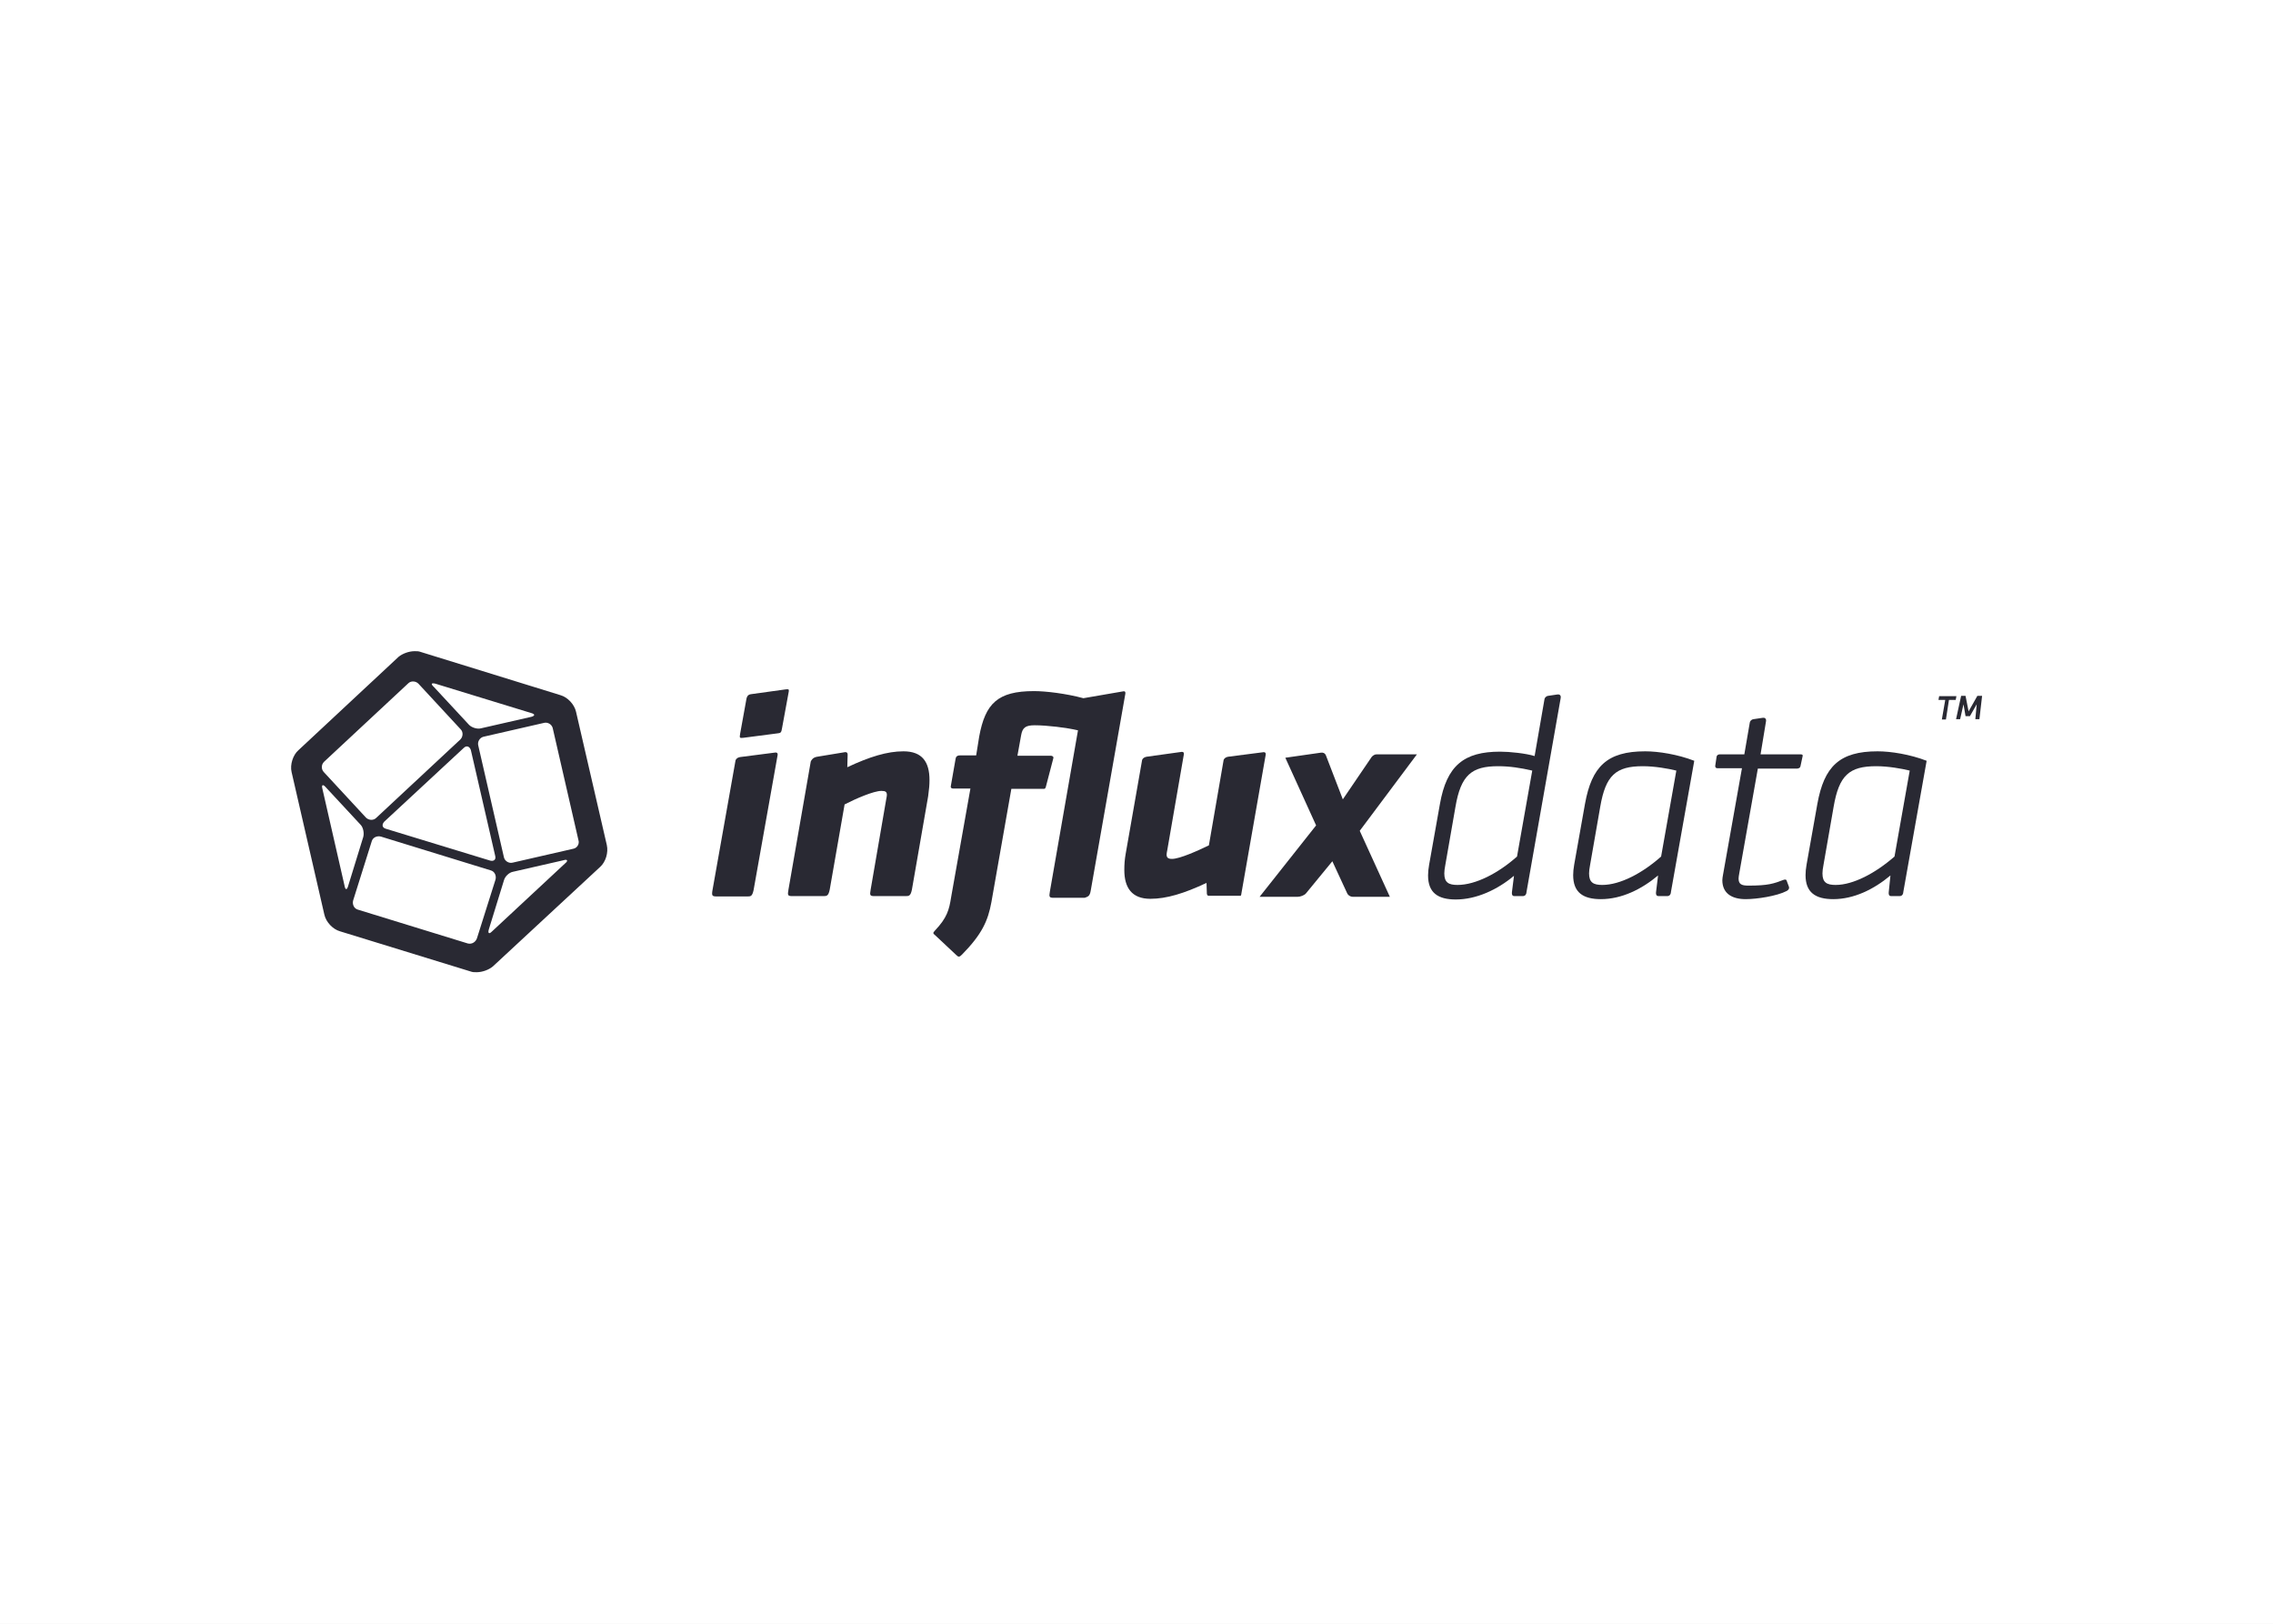
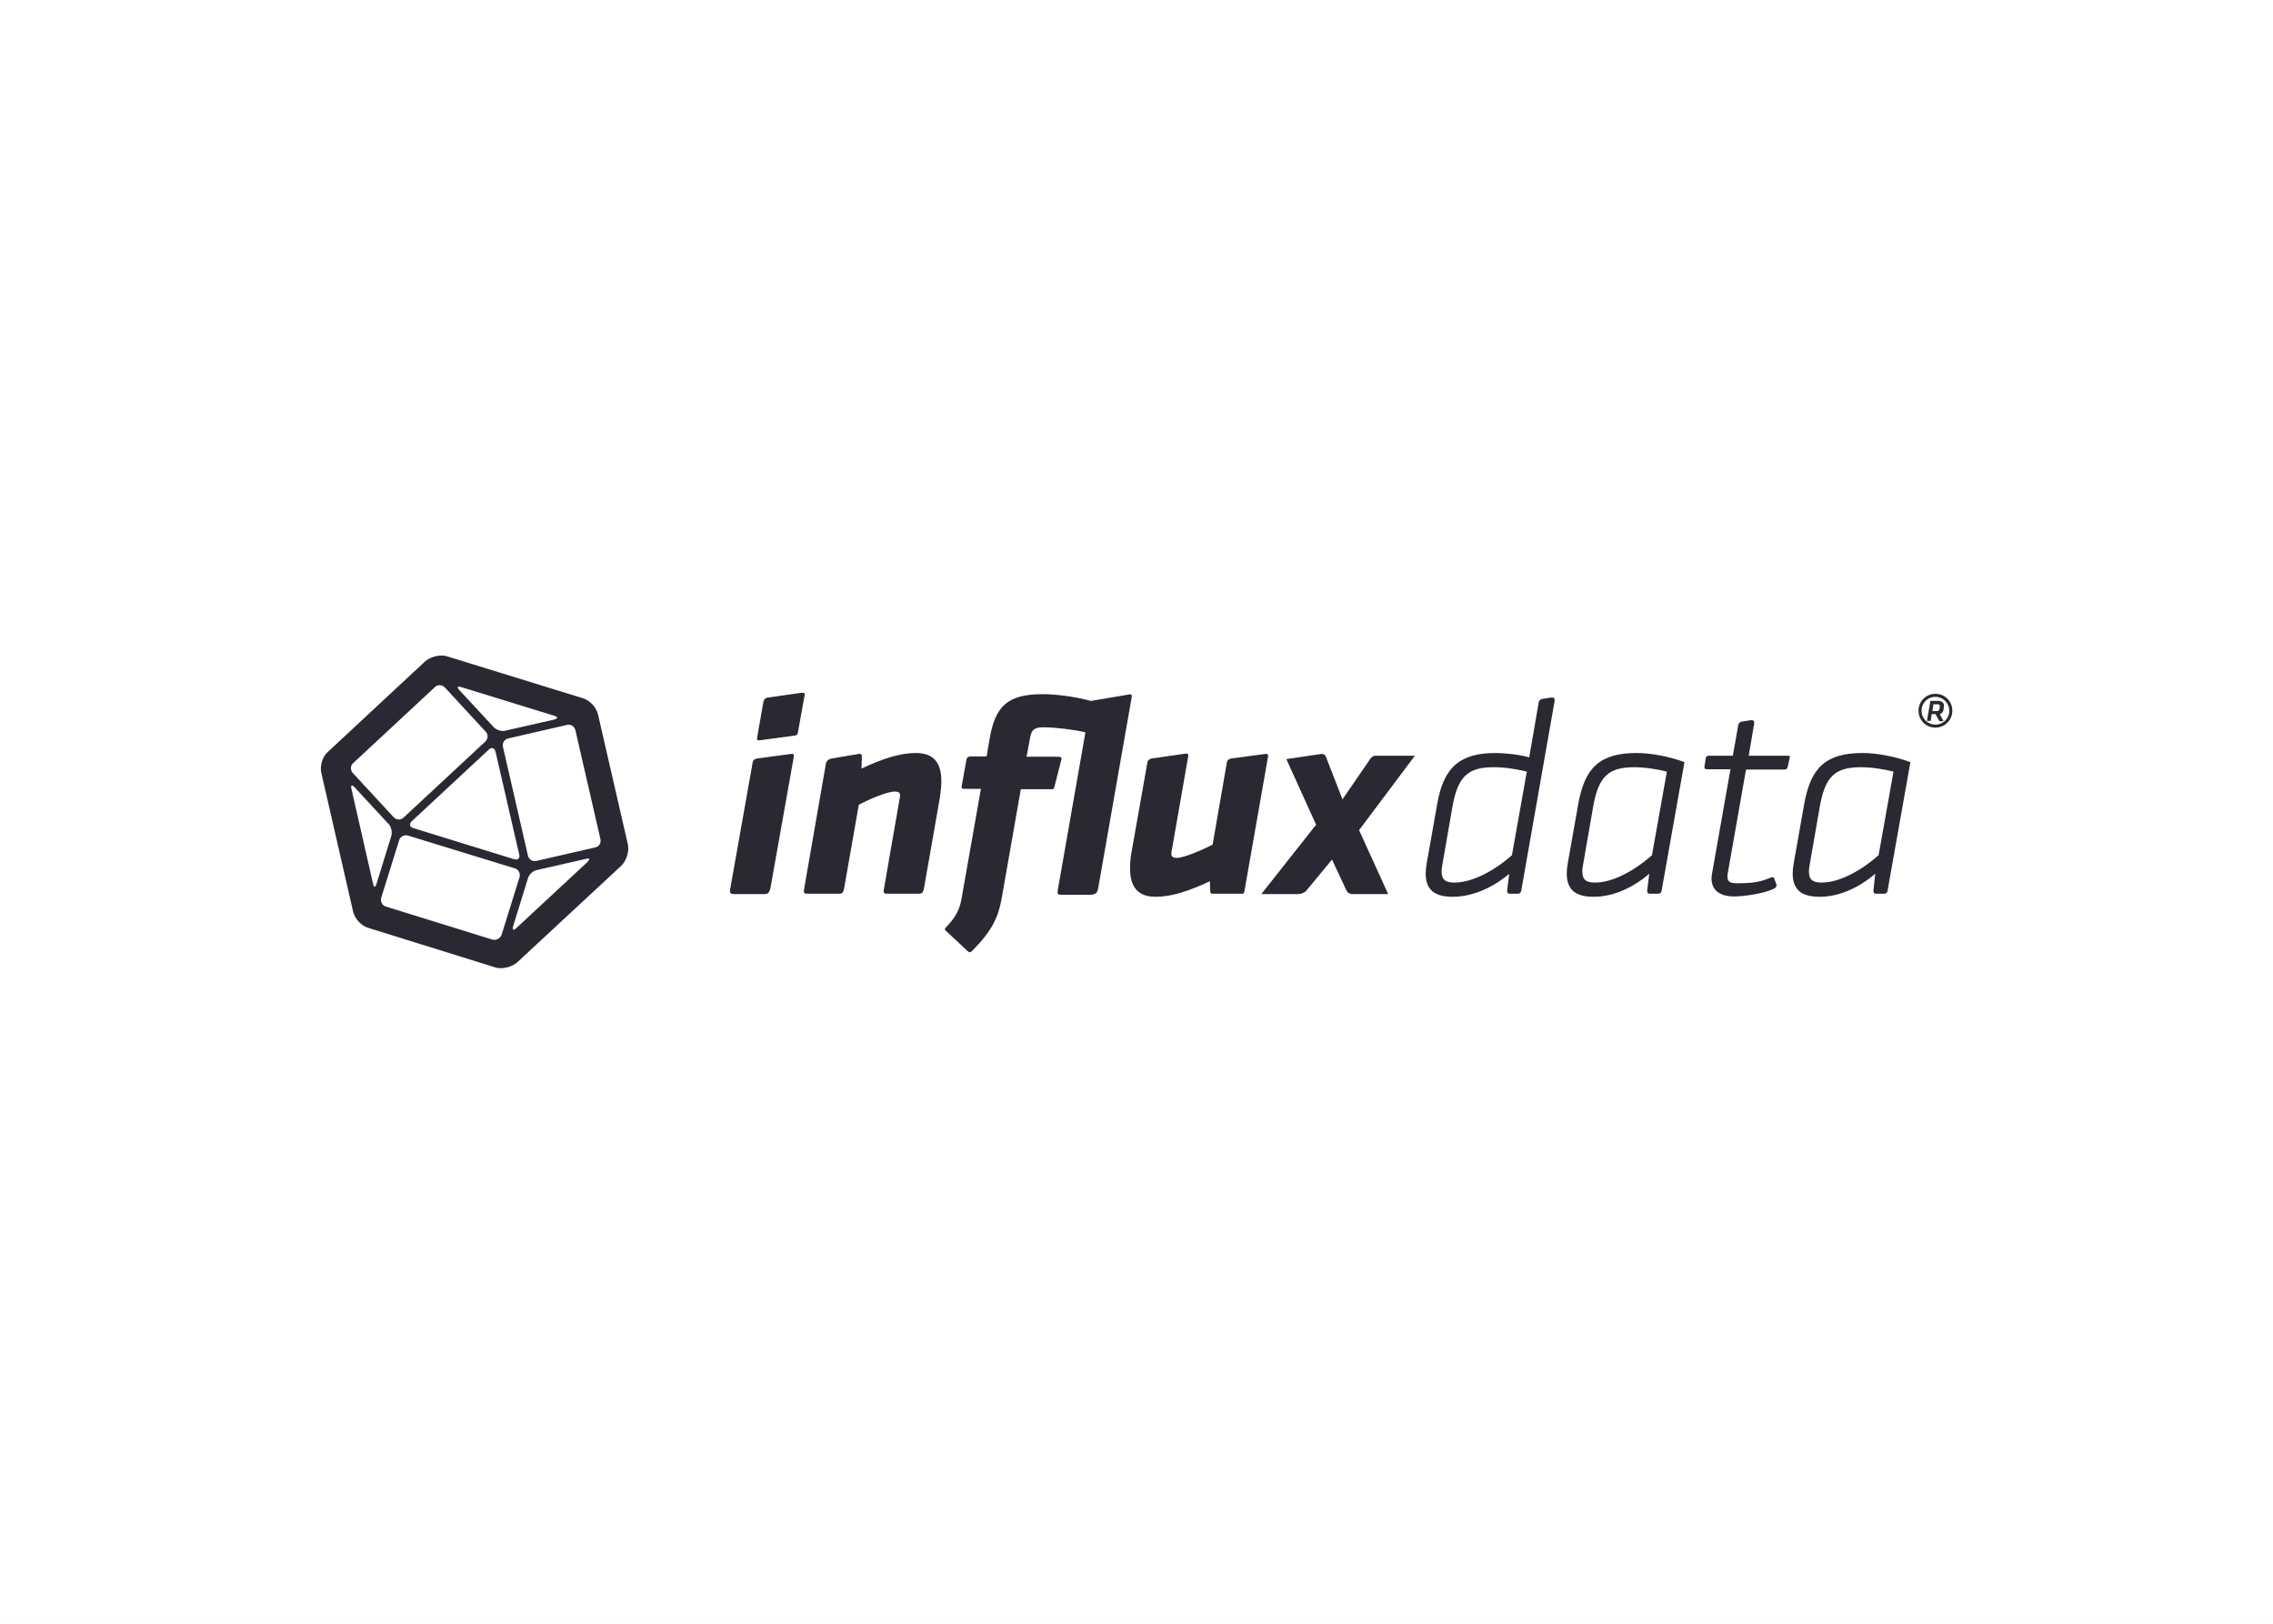
- <svg xmlns="http://www.w3.org/2000/svg" version="1.1" id="Layer_1" x="0px" y="0px" viewBox="-59 67 672 480" style="enable-background:new -59 67 672 480;" xml:space="preserve">
+ <svg xmlns="http://www.w3.org/2000/svg" version="1.1" id="Layer_1" x="0px" y="0px" viewBox="36 161 672 480" style="enable-background:new 36 161 672 480;" xml:space="preserve">
  <style type="text/css">
	.st0{fill:#FFFFFF;}
	.st1{fill:#292933;}
</style>
+   <rect x="36" y="161" class="st0" width="672" height="480" />
  <g>
-     <rect x="-59" y="67" class="st0" width="672" height="480" />
+     <path class="st1" d="M221.6,410.5l-8.8-38.3c-0.5-2.1-2.4-4.2-4.5-4.8L168.1,355c-0.5-0.2-1.1-0.2-1.7-0.2c-1.7,0-3.5,0.7-4.7,1.7   l-28.8,26.8c-1.6,1.4-2.4,4.2-1.9,6.2l9.4,41c0.5,2.1,2.4,4.2,4.5,4.8l37.6,11.7c0.5,0.2,1.1,0.2,1.7,0.2c1.7,0,3.5-0.7,4.7-1.7   l30.8-28.6C221.3,415.3,222.1,412.6,221.6,410.5z M172.3,364.1l27.6,8.5c1.1,0.3,1.1,0.8,0,1.1l-14.5,3.3c-1.1,0.3-2.6-0.2-3.4-1   l-10.1-10.9C171,364.2,171.2,363.8,172.3,364.1z M189.5,413.6c0.3,1.1-0.4,1.7-1.5,1.4l-29.8-9.2c-1.1-0.3-1.3-1.2-0.5-2l22.8-21.2   c0.8-0.8,1.7-0.5,2,0.6L189.5,413.6z M140.4,386.6l24.2-22.5c0.8-0.8,2.1-0.7,2.9,0.1l12.1,13.1c0.8,0.8,0.7,2.1-0.1,2.9   l-24.2,22.5c-0.8,0.8-2.1,0.7-2.9-0.1l-12.1-13.1C139.5,388.6,139.6,387.3,140.4,386.6z M146.3,422.3l-6.4-28.1   c-0.3-1.1,0.2-1.3,0.9-0.5l10.1,10.9c0.8,0.8,1.1,2.4,0.8,3.5l-4.4,14.2C147,423.4,146.5,423.4,146.3,422.3z M181.7,438.8   l-31.6-9.8c-1.1-0.3-1.7-1.5-1.4-2.6l5.3-17c0.3-1.1,1.5-1.7,2.6-1.4l31.6,9.7c1.1,0.3,1.7,1.5,1.4,2.6l-5.3,17   C183.9,438.4,182.8,439,181.7,438.8z M209.7,415.8l-21.1,19.6c-0.8,0.8-1.2,0.5-0.9-0.6l4.4-14.2c0.3-1.1,1.5-2.2,2.6-2.4l14.5-3.3   C210.3,414.5,210.5,415,209.7,415.8z M212,411.5l-17.4,4c-1.1,0.3-2.2-0.4-2.5-1.5l-7.4-32.2c-0.3-1.1,0.4-2.2,1.5-2.5l17.4-4   c1.1-0.3,2.2,0.4,2.5,1.5l7.4,32.2C213.8,410.2,213.1,411.3,212,411.5z" />
    <g>
-       <path class="st1" d="M120.4,316.8l-9.1-39.4c-0.5-2.2-2.5-4.3-4.6-4.9l-41.4-12.8c-0.5-0.2-1.1-0.2-1.7-0.2    c-1.7,0-3.6,0.7-4.8,1.7l-29.6,27.6c-1.6,1.4-2.5,4.3-2,6.4l9.7,42.2c0.5,2.2,2.5,4.3,4.6,4.9l38.7,11.9c0.5,0.2,1.1,0.2,1.7,0.2    c1.7,0,3.6-0.7,4.8-1.7l31.7-29.4C120.1,321.8,120.9,319,120.4,316.8z M69.7,269.1l28.4,8.7c1.1,0.3,1.1,0.8,0,1.1l-14.9,3.4    c-1.1,0.3-2.7-0.2-3.5-1l-10.4-11.2C68.3,269.2,68.5,268.8,69.7,269.1z M87.4,320c0.3,1.1-0.4,1.7-1.5,1.4L55.1,312    c-1.1-0.3-1.3-1.2-0.5-2.1l23.5-21.8c0.8-0.8,1.7-0.5,2.1,0.6L87.4,320z M36.8,292.2l24.9-23.2c0.8-0.8,2.2-0.7,3,0.1l12.5,13.5    c0.8,0.8,0.7,2.2-0.1,3l-24.9,23.2c-0.8,0.8-2.2,0.7-3-0.1l-12.5-13.5C35.9,294.3,36,293,36.8,292.2z M42.9,329l-6.6-28.9    c-0.3-1.1,0.2-1.3,0.9-0.5l10.4,11.2c0.8,0.8,1.1,2.5,0.8,3.6L43.9,329C43.6,330.1,43.1,330.1,42.9,329z M79.3,345.9l-32.5-10    c-1.1-0.3-1.7-1.5-1.4-2.7l5.5-17.5c0.3-1.1,1.5-1.7,2.7-1.4l32.5,10c1.1,0.3,1.7,1.5,1.4,2.7L82,344.4    C81.6,345.5,80.5,346.2,79.3,345.9z M108.1,322.2l-21.7,20.2c-0.8,0.8-1.2,0.5-0.9-0.6l4.5-14.6c0.3-1.1,1.5-2.3,2.7-2.5l14.9-3.4    C108.8,320.9,109,321.5,108.1,322.2z M110.5,317.9L92.6,322c-1.1,0.3-2.3-0.4-2.6-1.5l-7.6-33.1c-0.3-1.1,0.4-2.3,1.5-2.6    l17.9-4.1c1.1-0.3,2.3,0.4,2.6,1.5l7.6,33.1C112.4,316.5,111.6,317.7,110.5,317.9z" />
+       <path class="st1" d="M481.6,424c-0.1,1,0.3,1.2,0.7,1.2h2.4c0.9,0,1.1-0.8,1.1-1.2l9.8-55.7c0.2-1-0.5-1.2-1-1.1l0,0l-2.6,0.4    c-0.7,0.1-1.1,0.7-1.1,1.1l0,0l-2.8,16.2c-2.5-0.8-7.2-1.3-9.9-1.3c-10.4,0-15.4,4-17.3,15.1l-3.1,17.5c-0.2,1.1-0.3,2.1-0.3,3    c0,5,2.8,6.9,8,6.9c5.9,0,12-2.8,16.7-6.8L481.6,424z M466,421.9c-2.5,0-3.8-0.7-3.8-3.3c0-0.7,0.1-1.4,0.3-2.4l2.9-16.7    c1.6-9.1,4.7-11.7,12.2-11.7c3.3,0,6.5,0.5,9.8,1.3l-4.4,24.7C477.7,418.5,471.2,421.9,466,421.9z" />
+       <path class="st1" d="M523,424c-0.1,1,0.3,1.2,0.8,1.2h2.4c0.9,0,1.1-0.8,1.1-1.2l0,0l6.7-37.7c-4.8-1.8-10.3-2.7-14.1-2.7    c-11,0-15.4,4.4-17.3,15.1l-3.1,17.5c-0.2,1.1-0.3,2.1-0.3,3c0,5,2.8,6.9,8,6.9c5.9,0,11.7-2.8,16.4-6.8L523,424z M507.6,421.9    c-2.5,0-3.8-0.7-3.8-3.3c0-0.7,0.1-1.4,0.3-2.4l2.9-16.7c1.6-9,4.5-11.7,12.2-11.7c3.4,0,7.3,0.7,9.6,1.3l-4.4,24.7    C519.1,418.5,512.7,421.9,507.6,421.9z" />
+       <path class="st1" d="M589.9,424c-0.1,1,0.3,1.2,0.7,1.2h2.4c0.9,0,1.1-0.8,1.1-1.2l0,0l6.7-37.7c-4.8-1.8-10.3-2.7-14.1-2.7    c-11,0-15.4,4.4-17.3,15.1l-3.1,17.5c-0.2,1.1-0.3,2.1-0.3,3c0,5,2.8,6.9,8,6.9c5.9,0,11.7-2.8,16.4-6.8L589.9,424z M574.6,421.9    c-2.5,0-3.8-0.7-3.8-3.3c0-0.7,0.1-1.4,0.3-2.4l2.9-16.7c1.6-9,4.5-11.7,12.2-11.7c3.4,0,7.3,0.7,9.6,1.3l-4.4,24.7    C586.1,418.5,579.7,421.9,574.6,421.9z" />
      <g>
-         <path class="st1" d="M388,330.7c-0.1,1,0.3,1.2,0.7,1.2h2.5c0.9,0,1.1-0.8,1.1-1.2l10.1-57.3c0.2-1-0.5-1.2-1-1.1l0,0l-2.7,0.4     c-0.7,0.1-1.1,0.7-1.1,1.1l0,0l-2.9,16.7c-2.6-0.8-7.4-1.3-10.2-1.3c-10.7,0-15.8,4.1-17.8,15.5l-3.2,18     c-0.2,1.1-0.3,2.2-0.3,3.1c0,5.1,2.9,7.1,8.2,7.1c6.1,0,12.3-2.9,17.2-7L388,330.7z M371.9,328.6c-2.6,0-3.9-0.7-3.9-3.4     c0-0.7,0.1-1.4,0.3-2.5l3-17.2c1.6-9.4,4.8-12,12.6-12c3.4,0,6.7,0.5,10.1,1.3l-4.5,25.4C384,325.1,377.3,328.6,371.9,328.6z" />
-         <path class="st1" d="M430.6,330.7c-0.1,1,0.3,1.2,0.8,1.2h2.5c0.9,0,1.1-0.8,1.1-1.2l0,0l6.9-38.8c-4.9-1.9-10.6-2.8-14.5-2.8     c-11.3,0-15.8,4.5-17.8,15.5l-3.2,18c-0.2,1.1-0.3,2.2-0.3,3.1c0,5.1,2.9,7.1,8.2,7.1c6.1,0,12-2.9,16.9-7L430.6,330.7z      M414.7,328.6c-2.6,0-3.9-0.7-3.9-3.4c0-0.7,0.1-1.4,0.3-2.5l3-17.2c1.6-9.3,4.6-12,12.6-12c3.5,0,7.5,0.7,9.9,1.3l-4.5,25.4     C426.6,325.1,420,328.6,414.7,328.6z" />
-         <path class="st1" d="M499.4,330.7c-0.1,1,0.3,1.2,0.7,1.2h2.5c0.9,0,1.1-0.8,1.1-1.2l0,0l6.9-38.8c-4.9-1.9-10.6-2.8-14.5-2.8     c-11.3,0-15.8,4.5-17.8,15.5l-3.2,18c-0.2,1.1-0.3,2.2-0.3,3.1c0,5.1,2.9,7.1,8.2,7.1c6.1,0,12-2.9,16.9-7L499.4,330.7z      M483.7,328.6c-2.6,0-3.9-0.7-3.9-3.4c0-0.7,0.1-1.4,0.3-2.5l3-17.2c1.6-9.3,4.6-12,12.6-12c3.5,0,7.5,0.7,9.9,1.3l-4.5,25.4     C495.5,325.1,488.9,328.6,483.7,328.6z" />
-         <g>
-           <path class="st1" d="M458.9,279.7L458.9,279.7L458.9,279.7z" />
-           <path class="st1" d="M473.3,293.5L473.3,293.5l0.6-2.8c0.2-0.7-0.2-0.7-0.6-0.7h-11.8l1.6-9.7l0,0c0.2-1-0.5-1.2-1-1.1l0,0      l-2.7,0.4l0,0c-0.7,0.1-1.1,0.7-1.1,1.1l0,0l-1.6,9.3h-7.3c-0.2,0-0.8,0.1-0.9,0.7l-0.4,2.7l0,0c0,0.2,0,0.7,0.7,0.7h7.2      l-5.6,31.5c-0.1,0.6-0.2,1.1-0.2,1.6c0,3.8,2.7,5.6,6.9,5.6c3.3,0,9.2-0.9,12.1-2.4c0.9-0.5,0.8-1.1,0.6-1.5l0,0l-0.6-1.6      c-0.1-0.4-0.6-0.3-0.9-0.2l0,0c-2.9,1.1-4.5,1.7-10.4,1.7c-2,0-2.9-0.4-2.9-2.1c0-0.4,0.1-0.9,0.2-1.5l5.5-31h11.7      C473,294.1,473.2,293.9,473.3,293.5z" />
-         </g>
-         <path class="st1" d="M359.9,290h-12c-0.5,0-1.1,0.4-1.4,0.8l-8.5,12.5l-5-13c-0.3-0.7-0.9-0.9-1.5-0.8l-10.5,1.5l9.1,20     l-16.7,21.1h11.3c0.7,0,1.9-0.4,2.4-1l7.8-9.5l4.4,9.5c0.2,0.5,0.9,1,1.6,1h11l-8.9-19.5L359.9,290z" />
-         <path class="st1" d="M308,331.2l7.2-41.1c0.1-0.8-0.5-0.8-1-0.7l-10.1,1.3c-1.1,0.2-1.4,0.9-1.4,1.3l0,0l-4.3,24.9     c-3.1,1.5-8.6,4-10.9,4c-1.2,0-1.6-0.4-1.6-1.3c0-0.3,0.1-0.8,0.2-1.3l4.9-28.3l0,0c0.1-0.8-0.5-0.8-0.9-0.7l-10.1,1.4l0,0     c-1.1,0.2-1.4,0.9-1.4,1.3l0,0l-4.8,27.4c-0.3,1.7-0.4,3.1-0.4,4.8c0,5.2,2.2,8.5,7.7,8.5c4.8,0,10-1.6,16.6-4.7l0.1,3.1     c0,0.2,0.1,0.7,0.5,0.7h9.3C307.8,332,308,331.5,308,331.2z" />
-         <path class="st1" d="M208.1,289.1c-4.8,0-10,1.6-16.6,4.7l0.1-3.7c0-0.9-0.7-0.8-1.1-0.7l-7.9,1.3l0,0c-1.3,0.2-1.7,1-1.9,1.4     l-6.6,37.9l0,0c-0.3,1.7-0.2,1.9,1.2,1.9h9.1c1,0,1.5,0,1.9-1.9l4.4-25.2c3.3-1.7,8.6-4,10.9-4c1.2,0,1.6,0.3,1.6,1.2     c0,0.3-0.1,0.8-0.2,1.3l-4.6,26.7l0,0c-0.3,1.7-0.2,1.9,1.2,1.9h9.1c1,0,1.5,0,1.9-1.9l4.8-27.6c0.3-2.2,0.4-3.4,0.4-4.8     C215.8,292.3,213.7,289.1,208.1,289.1z" />
-         <g>
-           <path class="st1" d="M173.2,270.8l-10.1,1.4c-1.1,0.1-1.3,0.9-1.4,1.3l-1.9,10.5c-0.2,1.2-0.1,1.2,1,1.1l10-1.3l0,0      c1-0.1,1.2-0.2,1.4-1.5l0,0l2-10.9C174.3,270.7,174.1,270.7,173.2,270.8z" />
-           <path class="st1" d="M158.6,290.9L158.6,290.9L158.6,290.9z" />
-           <path class="st1" d="M163.8,330.1L163.8,330.1l7.1-39.9c0.1-0.8-0.5-0.8-1-0.7l-10.1,1.3l0,0c-1.1,0.2-1.4,0.9-1.4,1.3l0,0      l-6.8,38.3c-0.2,1.4,0,1.6,1.3,1.6h9.1C162.9,332,163.4,332,163.8,330.1z" />
-         </g>
-         <path class="st1" d="M263.5,330.1l10.2-58c0.1-0.8-0.3-0.8-0.8-0.7l-11.6,2c-5.2-1.4-11.2-2.1-14.6-2.1     c-10.8,0-14.4,3.7-16.2,13.4l-0.9,5.6h-4.7c-1.2,0-1.3,0.6-1.4,1.1l0,0l-1.4,8c-0.1,0.3,0.1,0.7,0.6,0.7h5.2l-5.7,32.1     c-0.6,3.8-1.2,6.1-4.8,9.9l0,0c-0.7,0.7-0.5,0.9,0,1.3l0,0l6.4,6l0,0c0.6,0.6,0.9,0.5,1.6-0.2c5.9-6,7.7-10,8.7-15.5l5.9-33.5     h9.4c0.5,0,0.6,0,0.8-0.6l0,0l2.2-8.4l0,0c0.2-0.6-0.4-0.8-0.8-0.8h-9.8l1.1-6.1c0.4-2.2,1.3-2.9,4-2.9c3.6,0,9.5,0.7,12.8,1.5     l-8.3,47.6l0,0c-0.3,1.7-0.2,1.9,1.2,1.9h9.1C262.7,332,263.2,332,263.5,330.1z" />
+         <path class="st1" d="M550.5,374.4L550.5,374.4L550.5,374.4z" />
+         <path class="st1" d="M564.5,387.8L564.5,387.8l0.6-2.7c0.2-0.7-0.2-0.7-0.6-0.7H553l1.6-9.4l0,0c0.2-1-0.5-1.2-1-1.1l0,0     l-2.6,0.4l0,0c-0.7,0.1-1.1,0.7-1.1,1.1l0,0l-1.6,9h-7.1c-0.2,0-0.8,0.1-0.9,0.7l-0.4,2.6l0,0c0,0.2,0,0.7,0.7,0.7h7l-5.4,30.6     c-0.1,0.6-0.2,1.1-0.2,1.6c0,3.7,2.6,5.4,6.7,5.4c3.2,0,8.9-0.9,11.8-2.3c0.9-0.5,0.8-1.1,0.6-1.5l0,0l-0.6-1.6     c-0.1-0.4-0.6-0.3-0.9-0.2l0,0c-2.8,1.1-4.4,1.7-10.1,1.7c-1.9,0-2.8-0.4-2.8-2c0-0.4,0.1-0.9,0.2-1.5l5.3-30.1h11.4     C564.2,388.4,564.4,388.2,564.5,387.8z" />
      </g>
+       <path class="st1" d="M454.3,384.4h-11.7c-0.5,0-1.1,0.4-1.4,0.8l-8.3,12.1l-4.9-12.6c-0.3-0.7-0.9-0.9-1.5-0.8l-10.2,1.5l8.8,19.4    l-16.2,20.5h11c0.7,0,1.8-0.4,2.3-1l7.6-9.2l4.3,9.2c0.2,0.5,0.9,1,1.6,1h10.7l-8.6-18.9L454.3,384.4z" />
+       <path class="st1" d="M403.9,424.5l7-39.9c0.1-0.8-0.5-0.8-1-0.7l-9.8,1.3c-1.1,0.2-1.4,0.9-1.4,1.3l0,0l-4.2,24.2    c-3,1.5-8.4,3.9-10.6,3.9c-1.2,0-1.6-0.4-1.6-1.3c0-0.3,0.1-0.8,0.2-1.3l4.8-27.5l0,0c0.1-0.8-0.5-0.8-0.9-0.7l-9.8,1.4l0,0    c-1.1,0.2-1.4,0.9-1.4,1.3l0,0l-4.7,26.6c-0.3,1.7-0.4,3-0.4,4.7c0,5.1,2.1,8.3,7.5,8.3c4.7,0,9.7-1.6,16.1-4.6l0.1,3    c0,0.2,0.1,0.7,0.5,0.7h9C403.7,425.2,403.9,424.8,403.9,424.5z" />
+       <path class="st1" d="M306.8,383.6c-4.7,0-9.7,1.6-16.1,4.6l0.1-3.6c0-0.9-0.7-0.8-1.1-0.7l-7.7,1.3l0,0c-1.3,0.2-1.7,1-1.8,1.4    l-6.4,36.8l0,0c-0.3,1.7-0.2,1.8,1.2,1.8h8.8c1,0,1.5,0,1.8-1.8l4.3-24.5c3.2-1.7,8.4-3.9,10.6-3.9c1.2,0,1.6,0.3,1.6,1.2    c0,0.3-0.1,0.8-0.2,1.3l-4.5,25.9l0,0c-0.3,1.7-0.2,1.8,1.2,1.8h8.8c1,0,1.5,0,1.8-1.8l4.7-26.8c0.3-2.1,0.4-3.3,0.4-4.7    C314.3,386.8,312.3,383.6,306.8,383.6z" />
      <g>
-         <path class="st1" d="M516.3,279.7h-1.2l1-5.8h-2l0.2-1.1h5.1l-0.2,1.1h-2L516.3,279.7z" />
-         <path class="st1" d="M525.4,275.2l-2,3.5h-1.3l-0.6-3.5l-1,4.4h-1.2l1.5-6.9h1.3l0.9,4.6l2.6-4.6h1.4l-0.8,6.9h-1.2L525.4,275.2z     " />
+         <path class="st1" d="M272.9,365.8l-9.8,1.4c-1.1,0.1-1.3,0.9-1.4,1.3l-1.8,10.2c-0.2,1.2-0.1,1.2,1,1.1l9.7-1.3l0,0     c1-0.1,1.2-0.2,1.4-1.5l0,0l1.9-10.6C274,365.8,273.8,365.8,272.9,365.8z" />
+         <path class="st1" d="M258.7,385.3L258.7,385.3L258.7,385.3z" />
+         <path class="st1" d="M263.8,423.4L263.8,423.4l6.9-38.8c0.1-0.8-0.5-0.8-1-0.7l-9.8,1.3l0,0c-1.1,0.2-1.4,0.9-1.4,1.3l0,0     l-6.6,37.2c-0.2,1.4,0,1.6,1.3,1.6h8.8C262.9,425.2,263.4,425.2,263.8,423.4z" />
      </g>
+       <path class="st1" d="M360.7,423.4l9.9-56.4c0.1-0.8-0.3-0.8-0.8-0.7l-11.3,1.9c-5.1-1.4-10.9-2-14.2-2c-10.5,0-14,3.6-15.7,13    l-0.9,5.4h-4.6c-1.2,0-1.3,0.6-1.4,1.1l0,0l-1.4,7.8c-0.1,0.3,0.1,0.7,0.6,0.7h5.1l-5.5,31.2c-0.6,3.7-1.2,5.9-4.7,9.6l0,0    c-0.7,0.7-0.5,0.9,0,1.3l0,0l6.2,5.8l0,0c0.6,0.6,0.9,0.5,1.6-0.2c5.7-5.8,7.5-9.7,8.5-15.1l5.7-32.5h9.1c0.5,0,0.6,0,0.8-0.6l0,0    l2.1-8.2l0,0c0.2-0.6-0.4-0.8-0.8-0.8h-9.5l1.1-5.9c0.4-2.1,1.3-2.8,3.9-2.8c3.5,0,9.2,0.7,12.4,1.5l-8.1,46.2l0,0    c-0.3,1.7-0.2,1.8,1.2,1.8h8.8C359.9,425.2,360.4,425.2,360.7,423.4z" />
    </g>
+     <path class="st1" d="M608.2,372.1h-1.1l-0.3,2h-1.1l1-5.9h2.2c1.2,0,1.8,0.5,1.8,1.3c0,0.1,0,0.2,0,0.4l-0.1,0.8   c-0.1,0.8-0.4,1.1-1.1,1.4l1.1,2.1h-1.2L608.2,372.1z M609.5,369.9c0-0.1,0-0.2,0-0.2c0-0.4-0.2-0.5-0.7-0.5h-1.2l-0.3,2h1.2   c0.7,0,0.8-0.2,0.9-0.7L609.5,369.9z M608.2,376.1c-2.8,0-5-2.2-5-5s2.2-5,5-5s5,2.2,5,5S610.9,376.1,608.2,376.1z M608.2,367   c-2.3,0-4.1,1.8-4.1,4.1s1.8,4.1,4.1,4.1s4.1-1.8,4.1-4.1S610.4,367,608.2,367z" />
  </g>
</svg>
